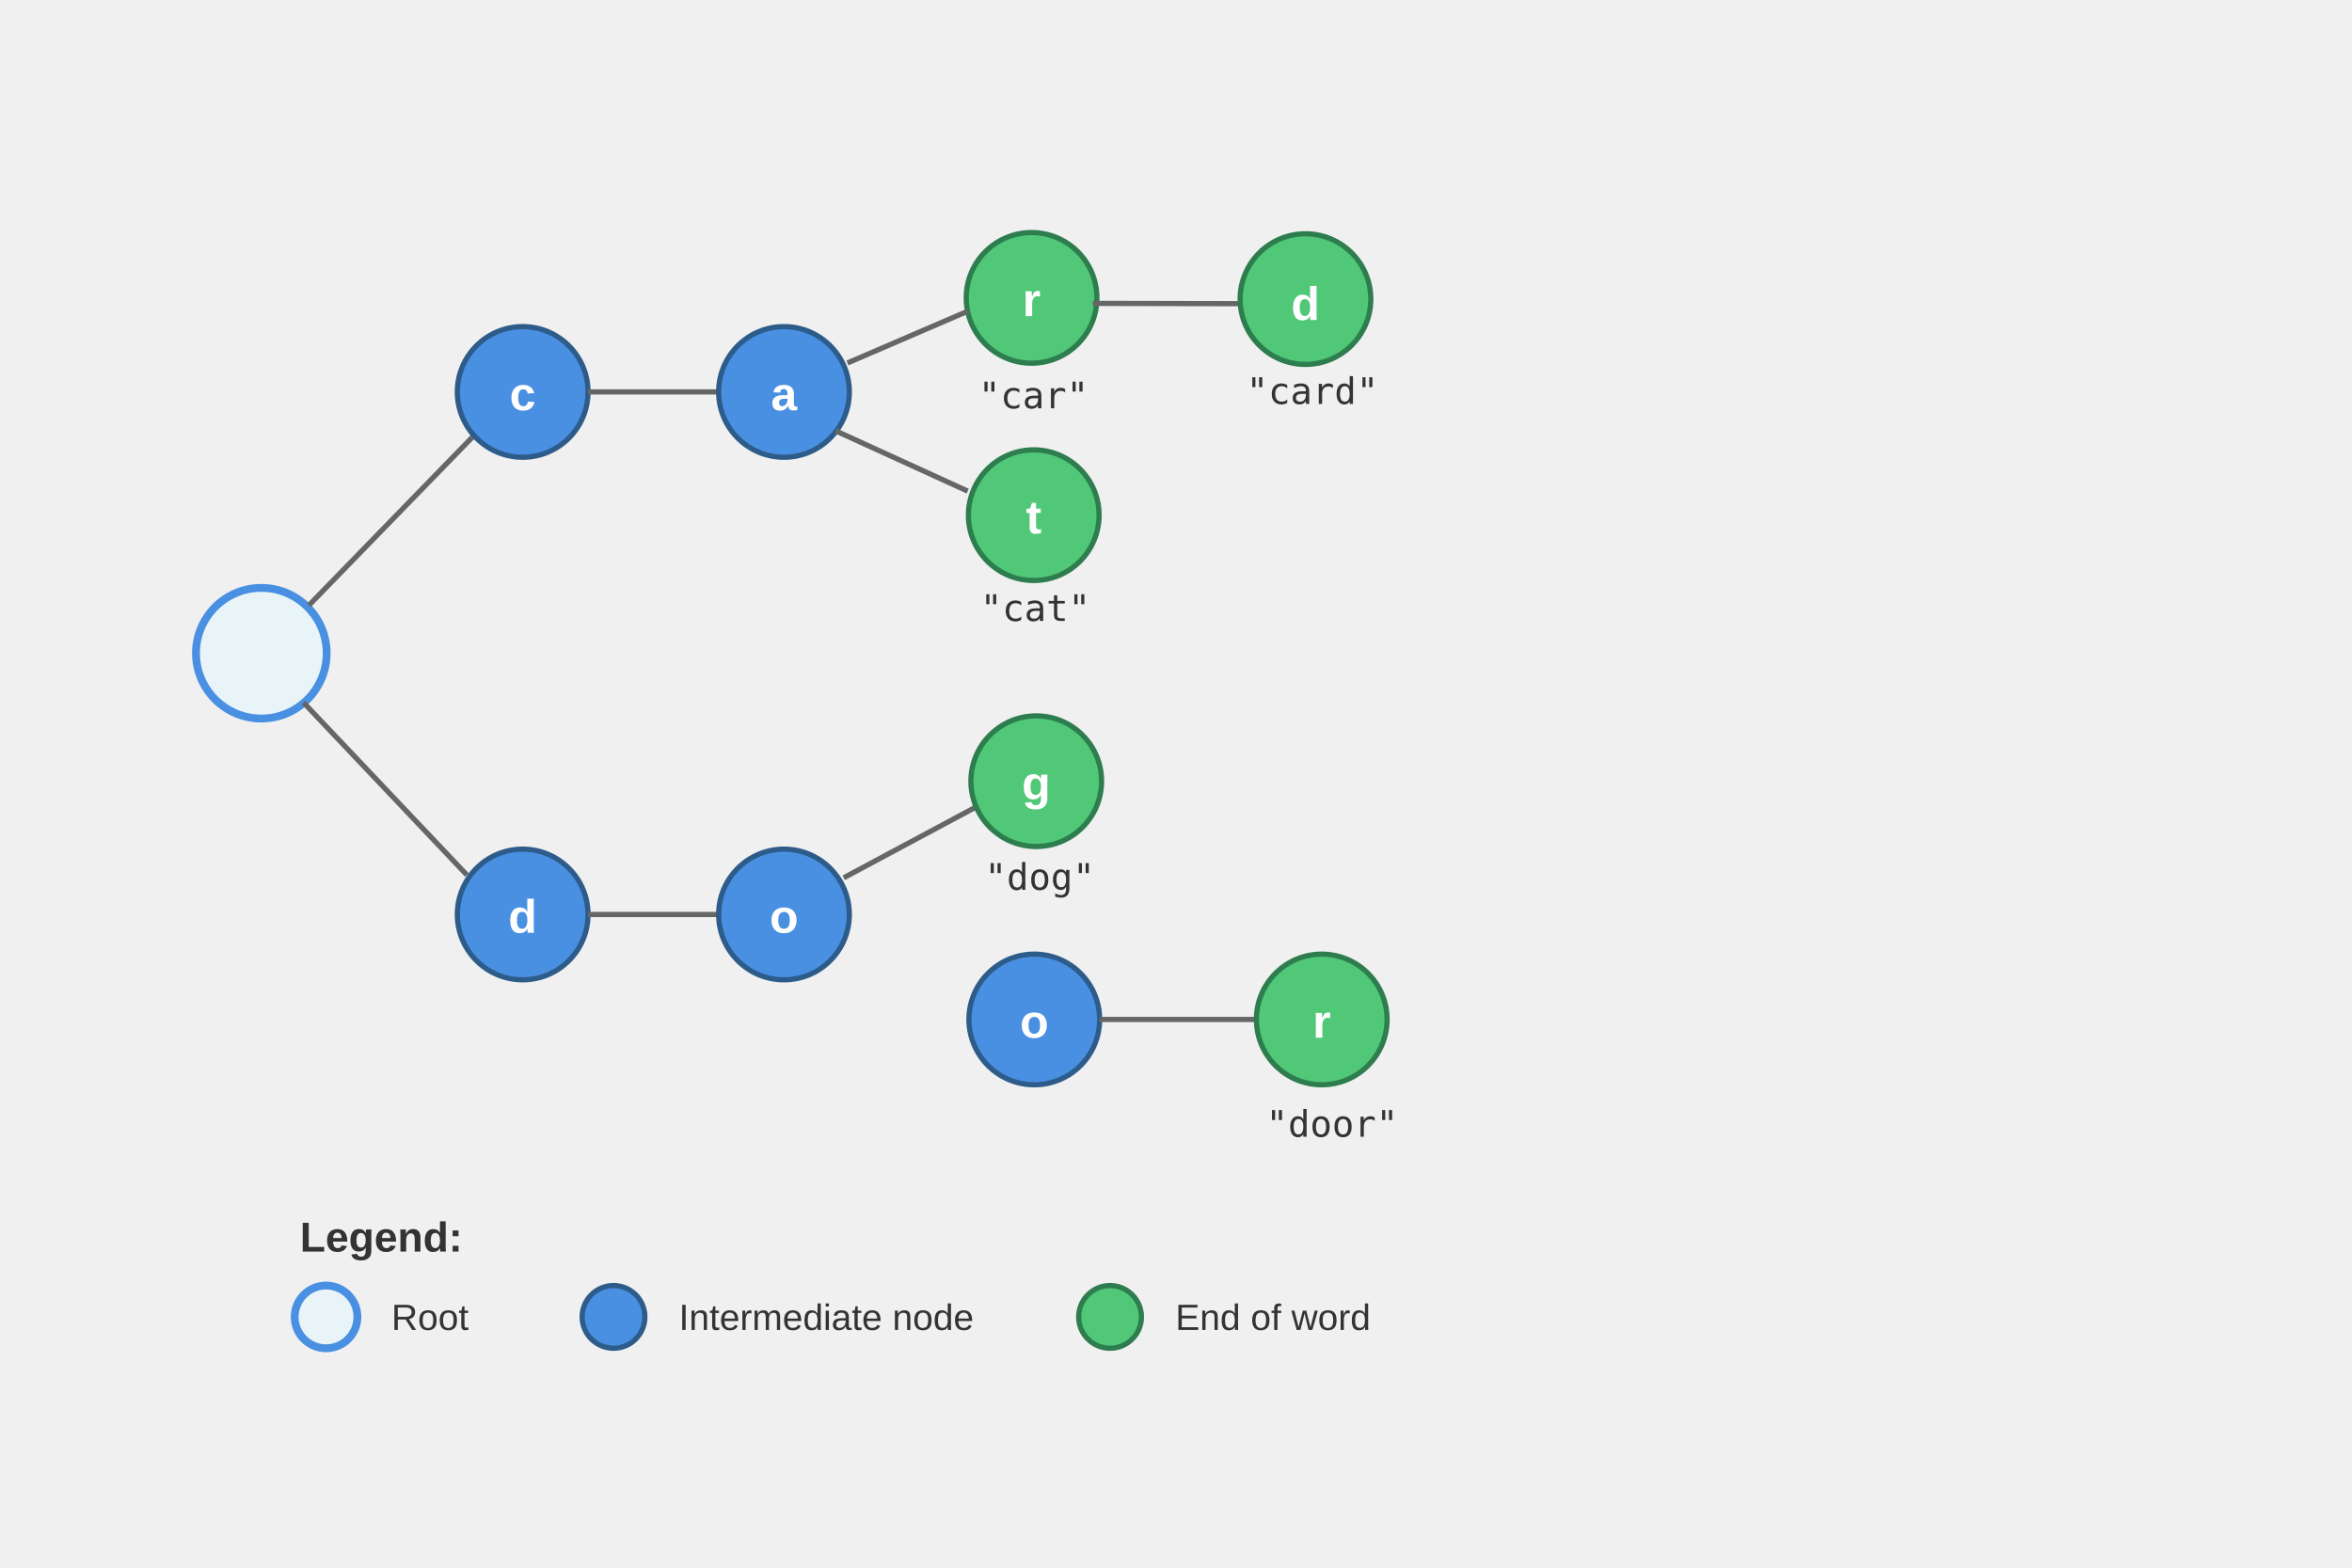
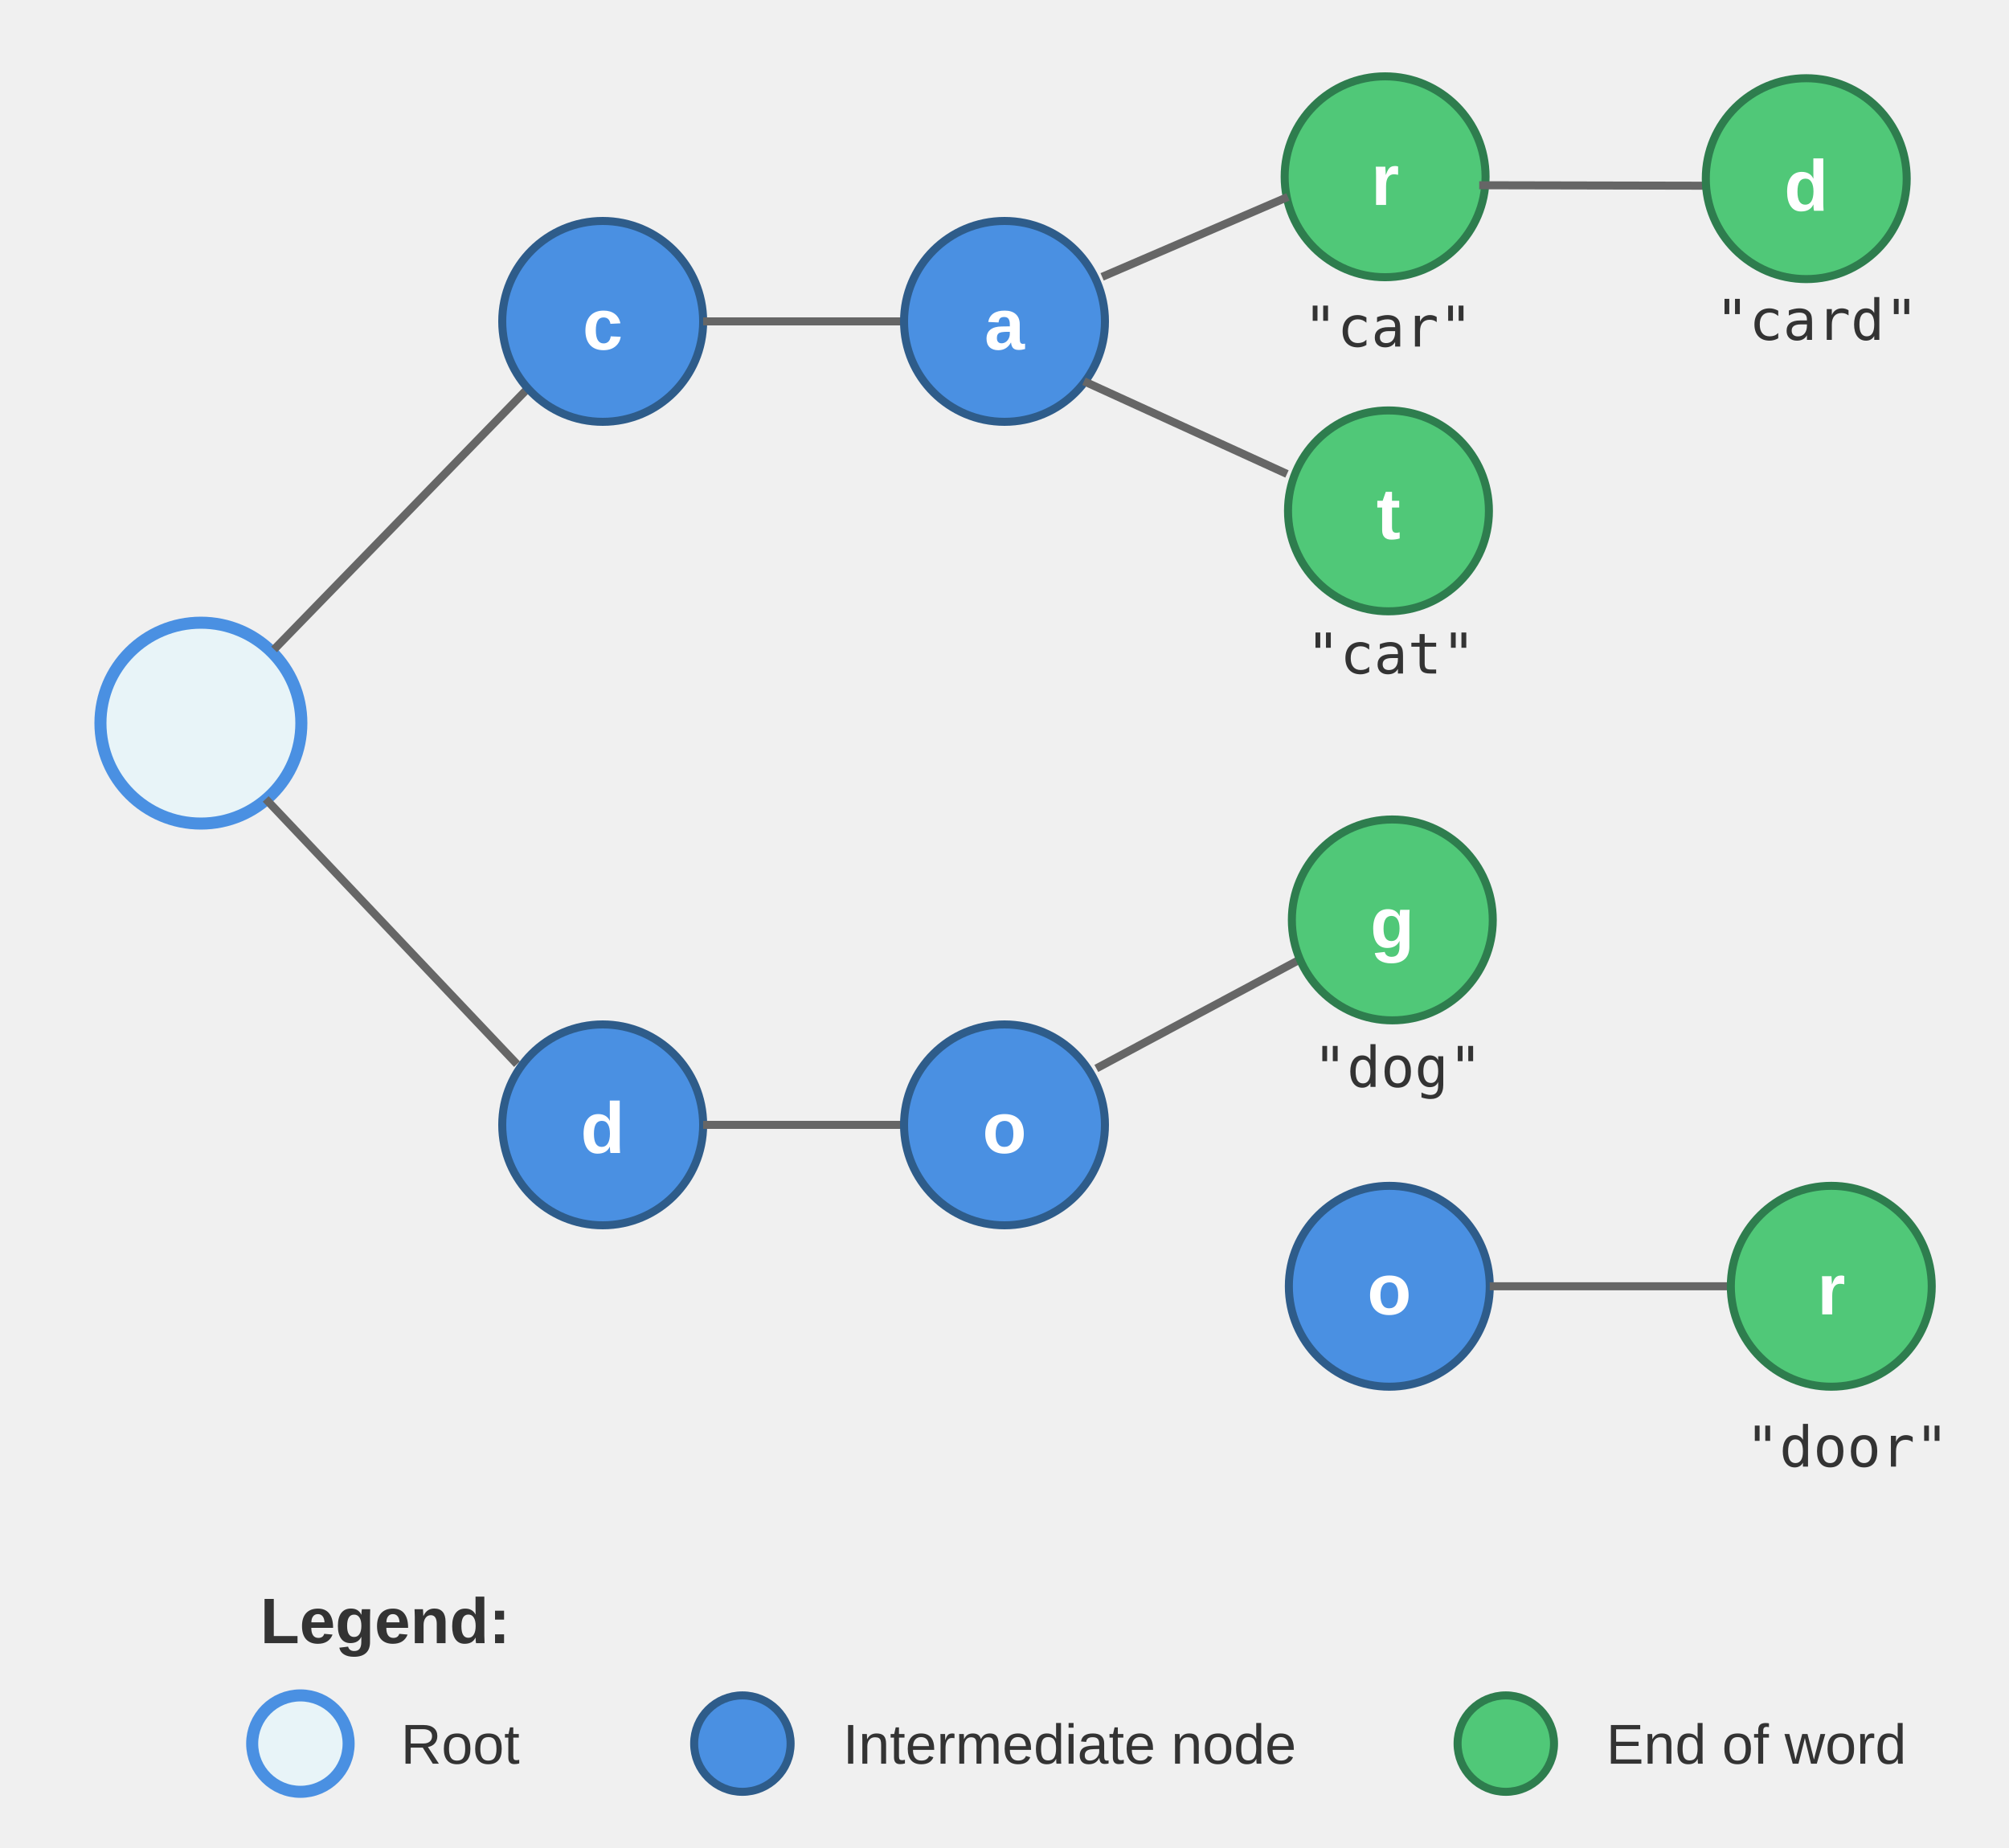
- <svg xmlns="http://www.w3.org/2000/svg" viewBox="0 0 900 600">
+ <svg xmlns="http://www.w3.org/2000/svg" viewBox="50 70 500 460">
  <defs>
    <style>
      .node { fill: #4A90E2; stroke: #2E5C8A; stroke-width: 2; }
      .root { fill: #E8F4F8; stroke: #4A90E2; stroke-width: 3; }
      .end-node { fill: #50C878; stroke: #2E7D4E; stroke-width: 2; }
      .edge { stroke: #666; stroke-width: 2; fill: none; }
      .label { font-family: Arial, sans-serif; font-size: 18px; font-weight: bold; fill: white; text-anchor: middle; }
      .root-label { fill: #4A90E2; }
      .word-label { font-family: monospace; font-size: 14px; fill: #333; }
    </style>
  </defs>
  <circle cx="100" cy="250" r="25" class="root" />
  <line x1="118.216" y1="231.651" x2="181.112" y2="166.944" class="edge" style="" />
  <circle cx="200" cy="150" r="25" class="node" />
  <text x="200" y="157" class="label" style="white-space: pre;">c</text>
  <line x1="225" y1="150" x2="275" y2="150" class="edge" />
  <circle cx="300" cy="150" r="25" class="node" />
  <text x="300" y="157" class="label" style="white-space: pre;">a</text>
  <line x1="319.777" y1="164.905" x2="370.305" y2="187.974" class="edge" style="" />
  <circle cx="395.562" cy="197.168" r="25" class="end-node" />
  <text x="395.562" y="204.168" class="label" style="white-space: pre; font-size: 18px;">t</text>
  <text x="375.087" y="237.649" class="word-label" style="white-space: pre; font-size: 14px;">"cat"</text>
  <circle cx="394.729" cy="114.004" r="25" class="end-node" />
  <text x="394.729" y="121.004" class="label" style="white-space: pre; font-size: 18px;">r</text>
  <text x="374.393" y="156.264" class="word-label" style="white-space: pre; font-size: 14px;">"car"</text>
  <line x1="418.147" y1="116.112" x2="474.557" y2="116.227" class="edge" style="" />
  <circle cx="499.539" cy="114.471" r="25" class="end-node" />
  <text x="499.539" y="122.471" class="label" style="white-space: pre; font-size: 18px;">d</text>
  <text x="476.885" y="154.592" class="word-label" style="white-space: pre; font-size: 14px;">"card"</text>
  <line x1="116.129" y1="268.871" x2="178.667" y2="334.89" class="edge" style="" />
  <circle cx="200" cy="350" r="25" class="node" />
  <text x="200" y="357" class="label" style="white-space: pre;">d</text>
  <line x1="225" y1="350" x2="275" y2="350" class="edge" />
  <circle cx="300" cy="350" r="25" class="node" />
  <text x="300" y="357" class="label" style="white-space: pre;">o</text>
  <line x1="322.854" y1="335.951" x2="373.797" y2="308.686" class="edge" style="" />
  <circle cx="396.52" cy="298.985" r="25" class="end-node" />
  <text x="396.52" y="305.985" class="label" style="white-space: pre; font-size: 18px;">g</text>
  <text x="376.788" y="340.551" class="word-label" style="white-space: pre; font-size: 14px;">"dog"</text>
  <circle cx="395.771" cy="390.176" r="25" class="node" />
  <text x="395.771" y="397.176" class="label" style="white-space: pre; font-size: 18px;">o</text>
  <line x1="420.771" y1="390.176" x2="480.771" y2="390.176" class="edge" />
  <circle cx="505.771" cy="390.176" r="25" class="end-node" />
  <text x="505.771" y="397.176" class="label" style="white-space: pre; font-size: 18px;">r</text>
  <text x="484.424" y="435.062" class="word-label" style="white-space: pre; font-size: 14px;">"door"</text>
  <g transform="matrix(1, 0, 0, 1, 114.7642, 479.0156)">
    <text x="0" y="0" style="font-family: Arial, sans-serif; font-size: 16px; font-weight: bold; fill: rgb(51, 51, 51); white-space: pre;">Legend:</text>
    <circle cx="10" cy="25" r="12" class="root" />
    <text x="35" y="30" style="font-family: Arial, sans-serif; font-size: 14px; fill: rgb(51, 51, 51); white-space: pre;">Root</text>
    <circle cx="120" cy="25" r="12" class="node" />
    <text x="145" y="30" style="font-family: Arial, sans-serif; font-size: 14px; fill: rgb(51, 51, 51); white-space: pre;">Intermediate node</text>
    <circle cx="310" cy="25" r="12" class="end-node" />
    <text x="335" y="30" style="font-family: Arial, sans-serif; font-size: 14px; fill: rgb(51, 51, 51); white-space: pre;">End of word</text>
  </g>
  <line x1="324.298" y1="138.912" x2="370.528" y2="119.011" class="edge" style="stroke-width: 2;" />
  <line x1="322.897" y1="359.985" x2="372.337" y2="379.565" class="edge" style="stroke-width: 2; transform-box: fill-box; transform-origin: 50% 50%;" transform="matrix(-1, 0, 0, -1, 0.000014, 0.000003)" />
</svg>
